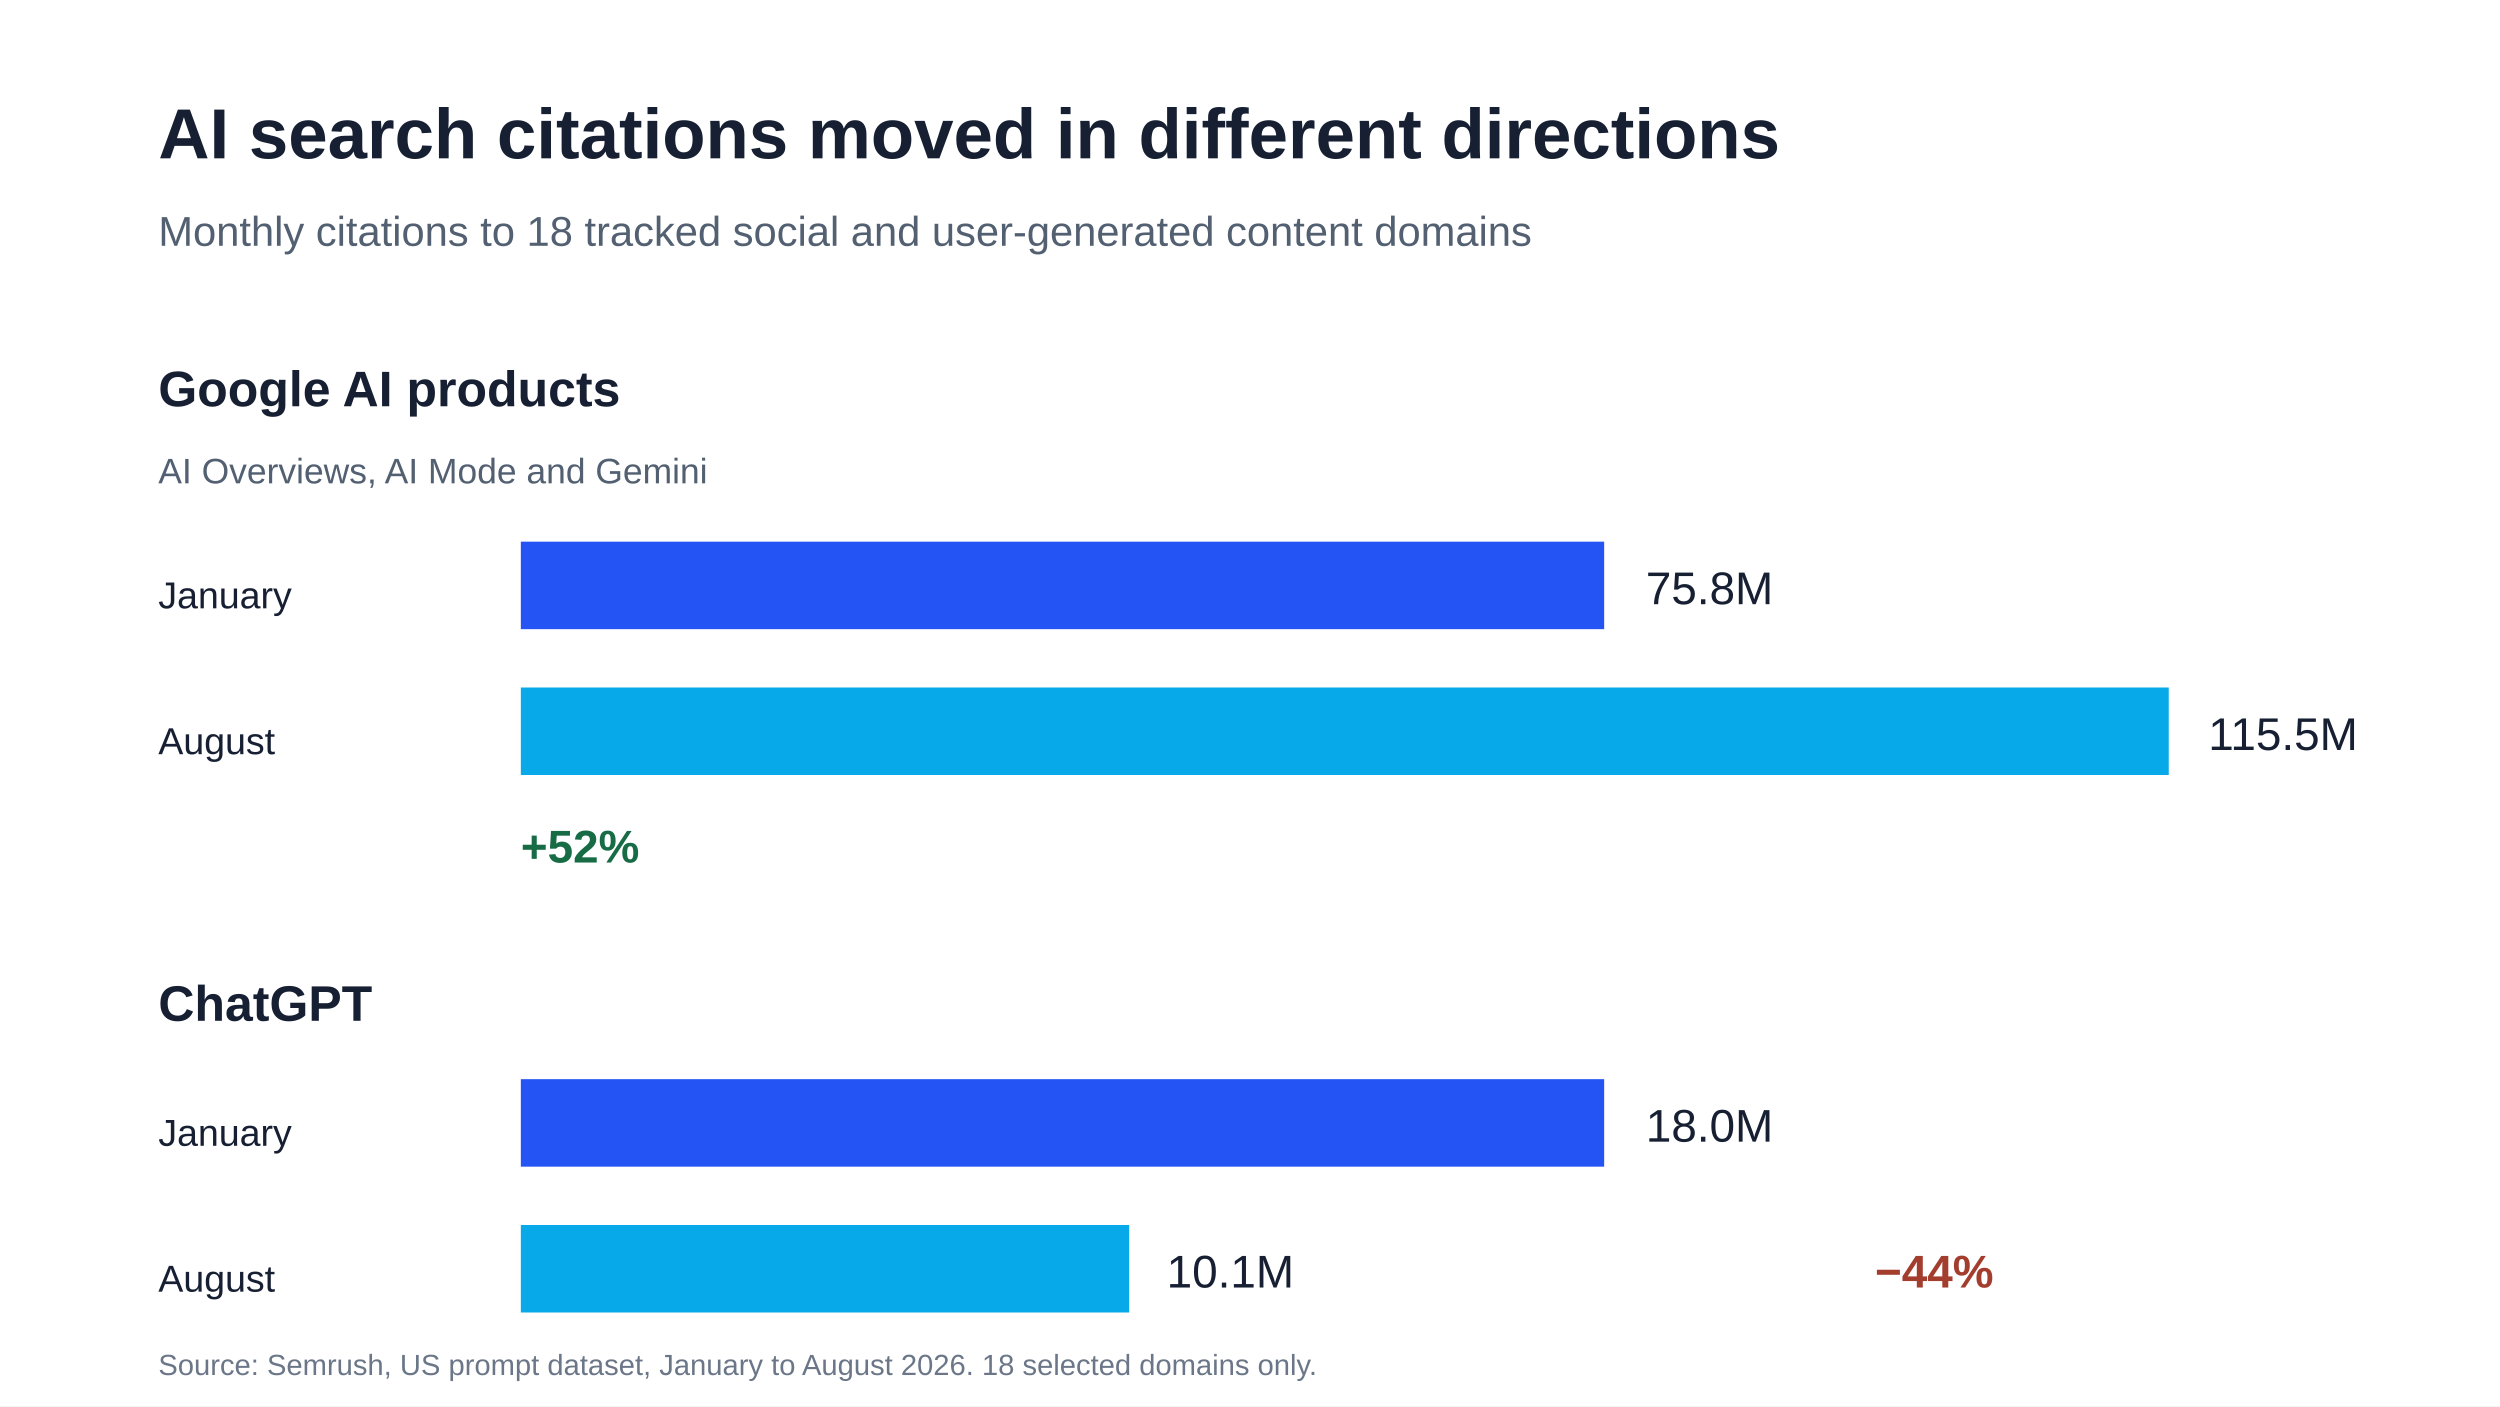
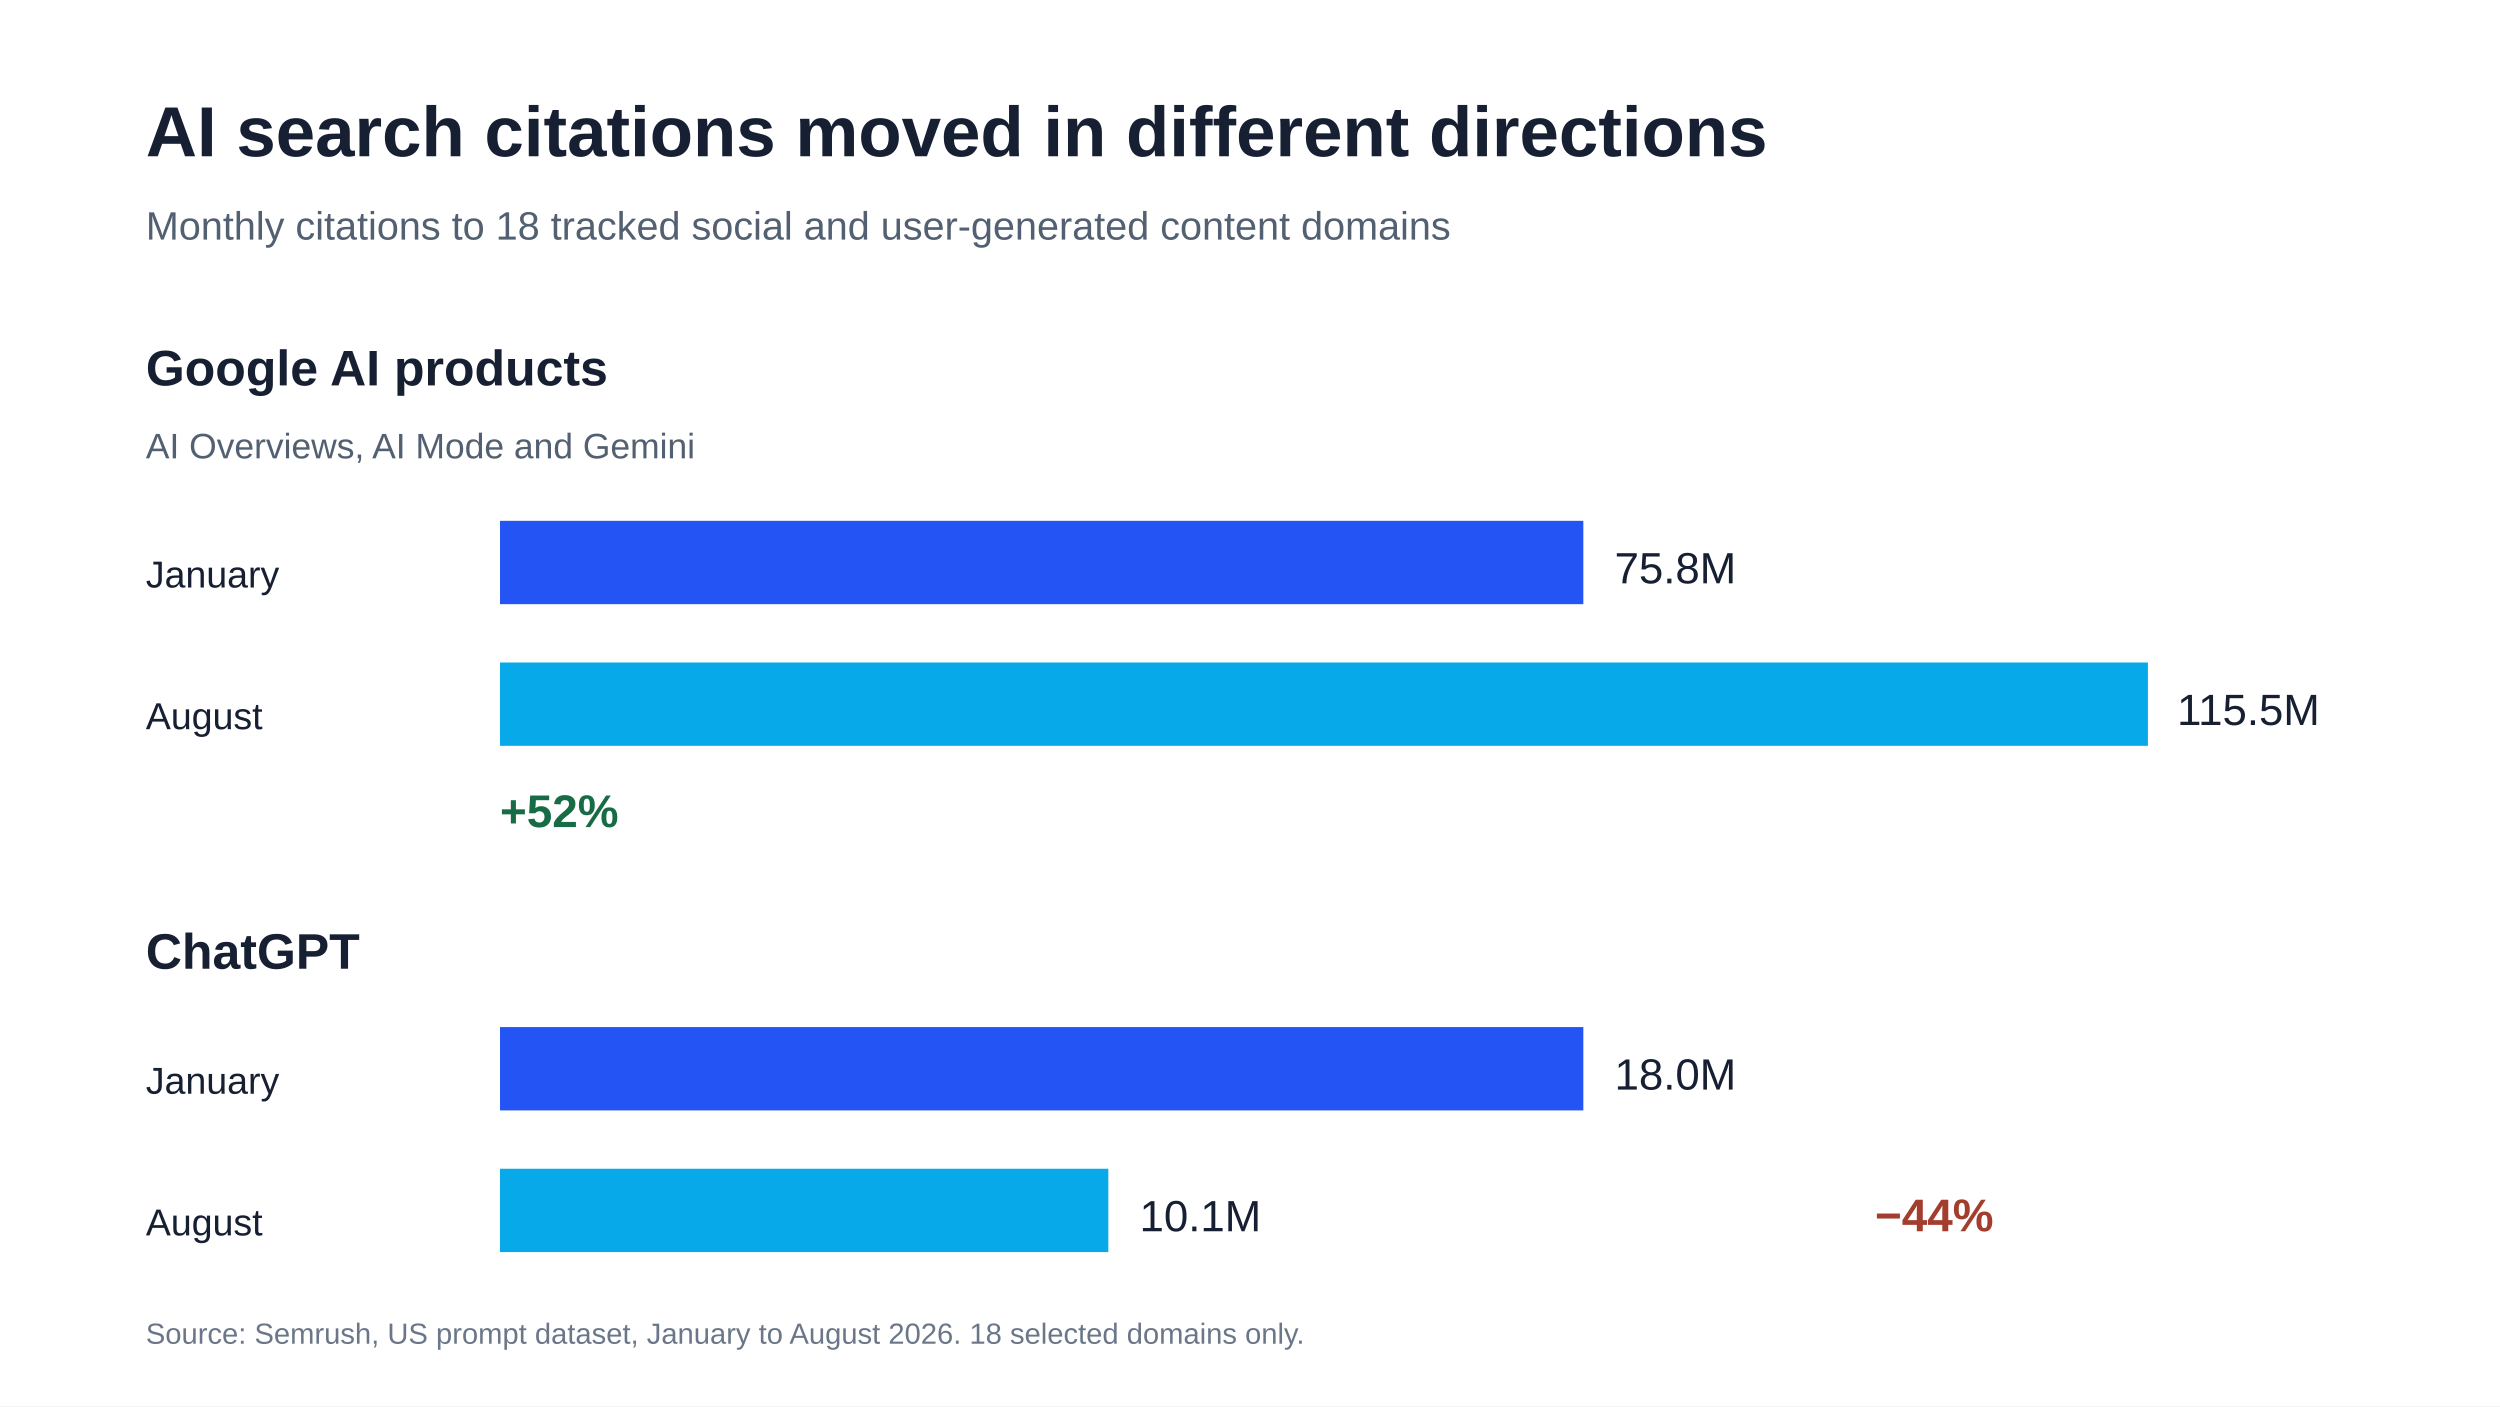
<svg xmlns="http://www.w3.org/2000/svg" width="1200" height="675" viewBox="0 0 1200 675" role="img" aria-labelledby="title desc">
-   <rect width="1200" height="675" fill="#ffffff" />
-   <text x="76" y="76" font-family="Arial, Helvetica, sans-serif" font-size="34" font-weight="700" fill="#172033">AI search citations moved in different directions</text>
-   <text x="76" y="118" font-family="Arial, Helvetica, sans-serif" font-size="20" fill="#526071">Monthly citations to 18 tracked social and user-generated content domains</text>
-   <text x="76" y="195" font-family="Arial, Helvetica, sans-serif" font-size="24" font-weight="700" fill="#172033">Google AI products</text>
-   <text x="76" y="232" font-family="Arial, Helvetica, sans-serif" font-size="17" fill="#526071">AI Overviews, AI Mode and Gemini</text>
-   <text x="76" y="292" font-family="Arial, Helvetica, sans-serif" font-size="18" fill="#172033">January</text>
-   <rect x="250" y="260" width="520" height="42" fill="#2454f4" />
-   <text x="790" y="290" font-family="Arial, Helvetica, sans-serif" font-size="22" fill="#172033">75.8M</text>
-   <text x="76" y="362" font-family="Arial, Helvetica, sans-serif" font-size="18" fill="#172033">August</text>
-   <rect x="250" y="330" width="791" height="42" fill="#08a9e8" />
-   <text x="1060" y="360" font-family="Arial, Helvetica, sans-serif" font-size="22" fill="#172033">115.5M</text>
-   <text x="250" y="414" font-family="Arial, Helvetica, sans-serif" font-size="22" font-weight="700" fill="#176b45">+52%</text>
-   <text x="76" y="490" font-family="Arial, Helvetica, sans-serif" font-size="24" font-weight="700" fill="#172033">ChatGPT</text>
-   <text x="76" y="550" font-family="Arial, Helvetica, sans-serif" font-size="18" fill="#172033">January</text>
-   <rect x="250" y="518" width="520" height="42" fill="#2454f4" />
-   <text x="790" y="548" font-family="Arial, Helvetica, sans-serif" font-size="22" fill="#172033">18.0M</text>
-   <text x="76" y="620" font-family="Arial, Helvetica, sans-serif" font-size="18" fill="#172033">August</text>
-   <rect x="250" y="588" width="292" height="42" fill="#08a9e8" />
-   <text x="560" y="618" font-family="Arial, Helvetica, sans-serif" font-size="22" fill="#172033">10.1M</text>
-   <text x="900" y="618" font-family="Arial, Helvetica, sans-serif" font-size="22" font-weight="700" fill="#a33d2d">−44%</text>
-   <text x="76" y="660" font-family="Arial, Helvetica, sans-serif" font-size="14" fill="#6b7788">Source: Semrush, US prompt dataset, January to August 2026. 18 selected domains only.</text>
+   <rect width="1200" height="675" fill="#fff" />
+   <text x="70" y="75" font-family="Arial,sans-serif" font-size="34" font-weight="700" fill="#172033">AI search citations moved in different directions</text>
+   <text x="70" y="115" font-family="Arial,sans-serif" font-size="19" fill="#526071">Monthly citations to 18 tracked social and user-generated content domains</text>
+   <text x="70" y="185" font-family="Arial,sans-serif" font-size="24" font-weight="700" fill="#172033">Google AI products</text>
+   <text x="70" y="220" font-family="Arial,sans-serif" font-size="17" fill="#526071">AI Overviews, AI Mode and Gemini</text>
+   <text x="70" y="282" font-family="Arial,sans-serif" font-size="18" fill="#172033">January</text>
+   <rect x="240" y="250" width="520" height="40" fill="#2454f4" />
+   <text x="775" y="280" font-family="Arial,sans-serif" font-size="21" fill="#172033">75.8M</text>
+   <text x="70" y="350" font-family="Arial,sans-serif" font-size="18" fill="#172033">August</text>
+   <rect x="240" y="318" width="791" height="40" fill="#08a9e8" />
+   <text x="1045" y="348" font-family="Arial,sans-serif" font-size="21" fill="#172033">115.5M</text>
+   <text x="240" y="397" font-family="Arial,sans-serif" font-size="22" font-weight="700" fill="#176b45">+52%</text>
+   <text x="70" y="465" font-family="Arial,sans-serif" font-size="24" font-weight="700" fill="#172033">ChatGPT</text>
+   <text x="70" y="525" font-family="Arial,sans-serif" font-size="18" fill="#172033">January</text>
+   <rect x="240" y="493" width="520" height="40" fill="#2454f4" />
+   <text x="775" y="523" font-family="Arial,sans-serif" font-size="21" fill="#172033">18.0M</text>
+   <text x="70" y="593" font-family="Arial,sans-serif" font-size="18" fill="#172033">August</text>
+   <rect x="240" y="561" width="292" height="40" fill="#08a9e8" />
+   <text x="547" y="591" font-family="Arial,sans-serif" font-size="21" fill="#172033">10.1M</text>
+   <text x="900" y="591" font-family="Arial,sans-serif" font-size="22" font-weight="700" fill="#a33d2d">−44%</text>
+   <text x="70" y="645" font-family="Arial,sans-serif" font-size="14" fill="#6b7788">Source: Semrush, US prompt dataset, January to August 2026. 18 selected domains only.</text>
</svg>
